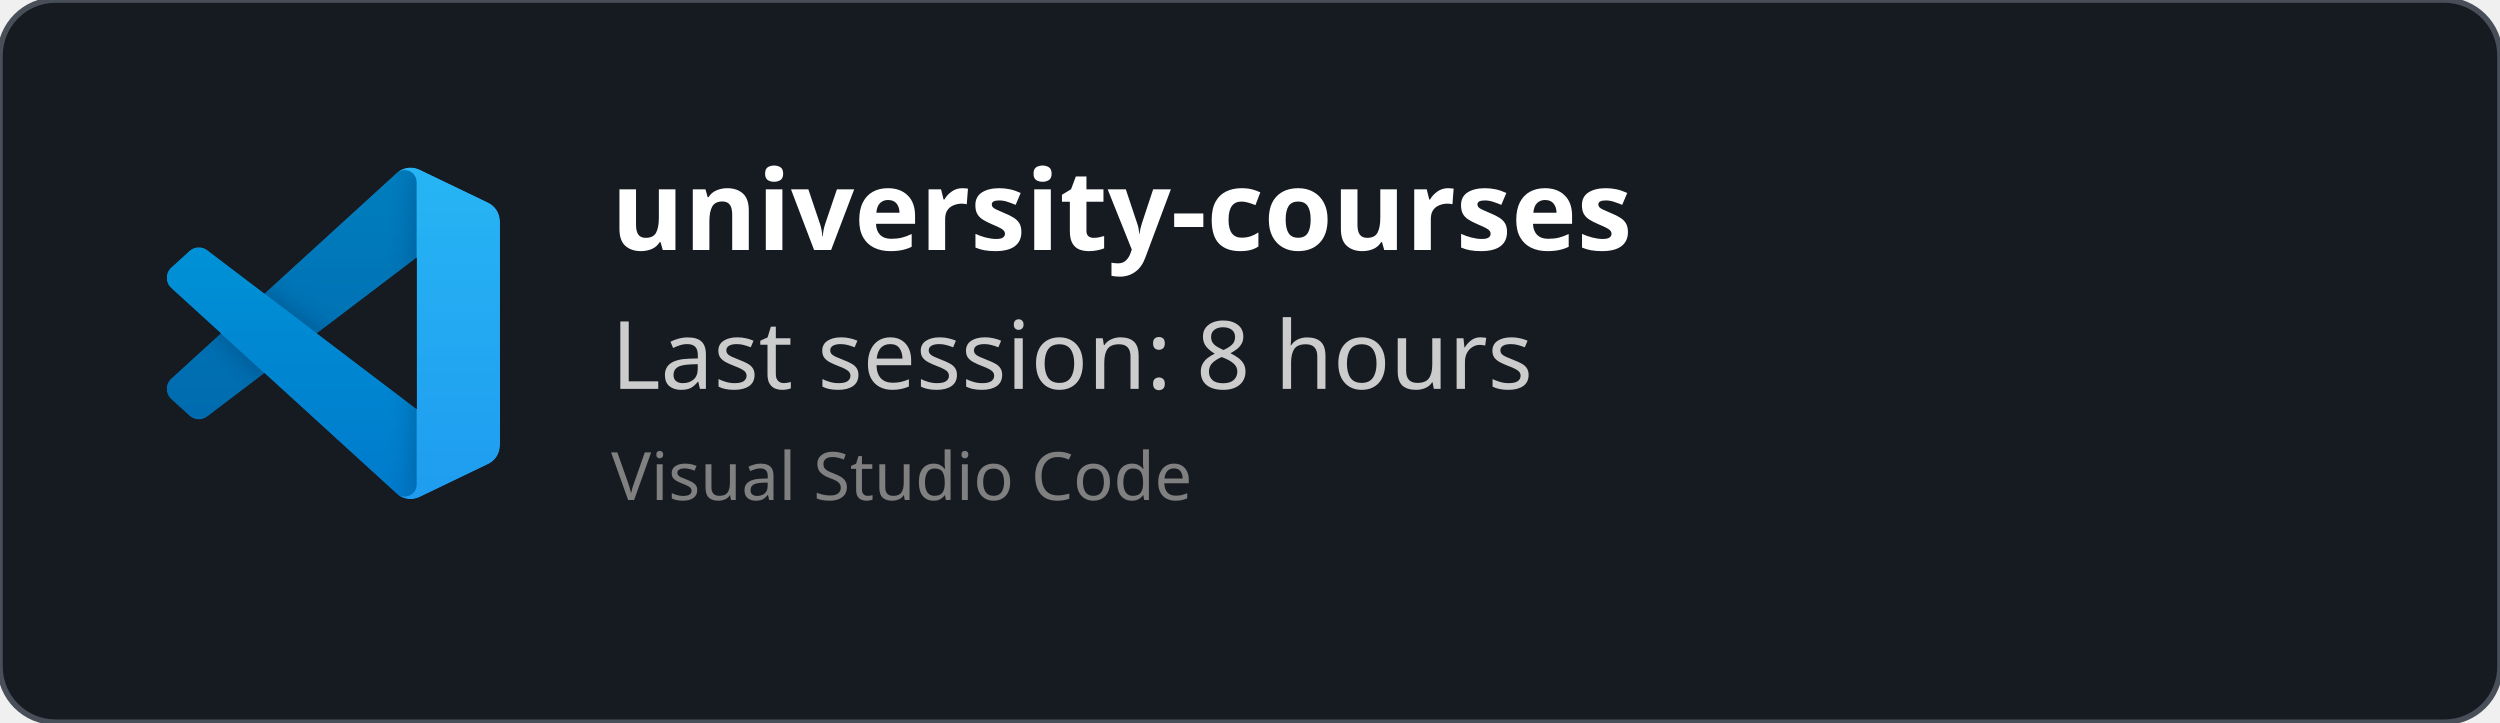
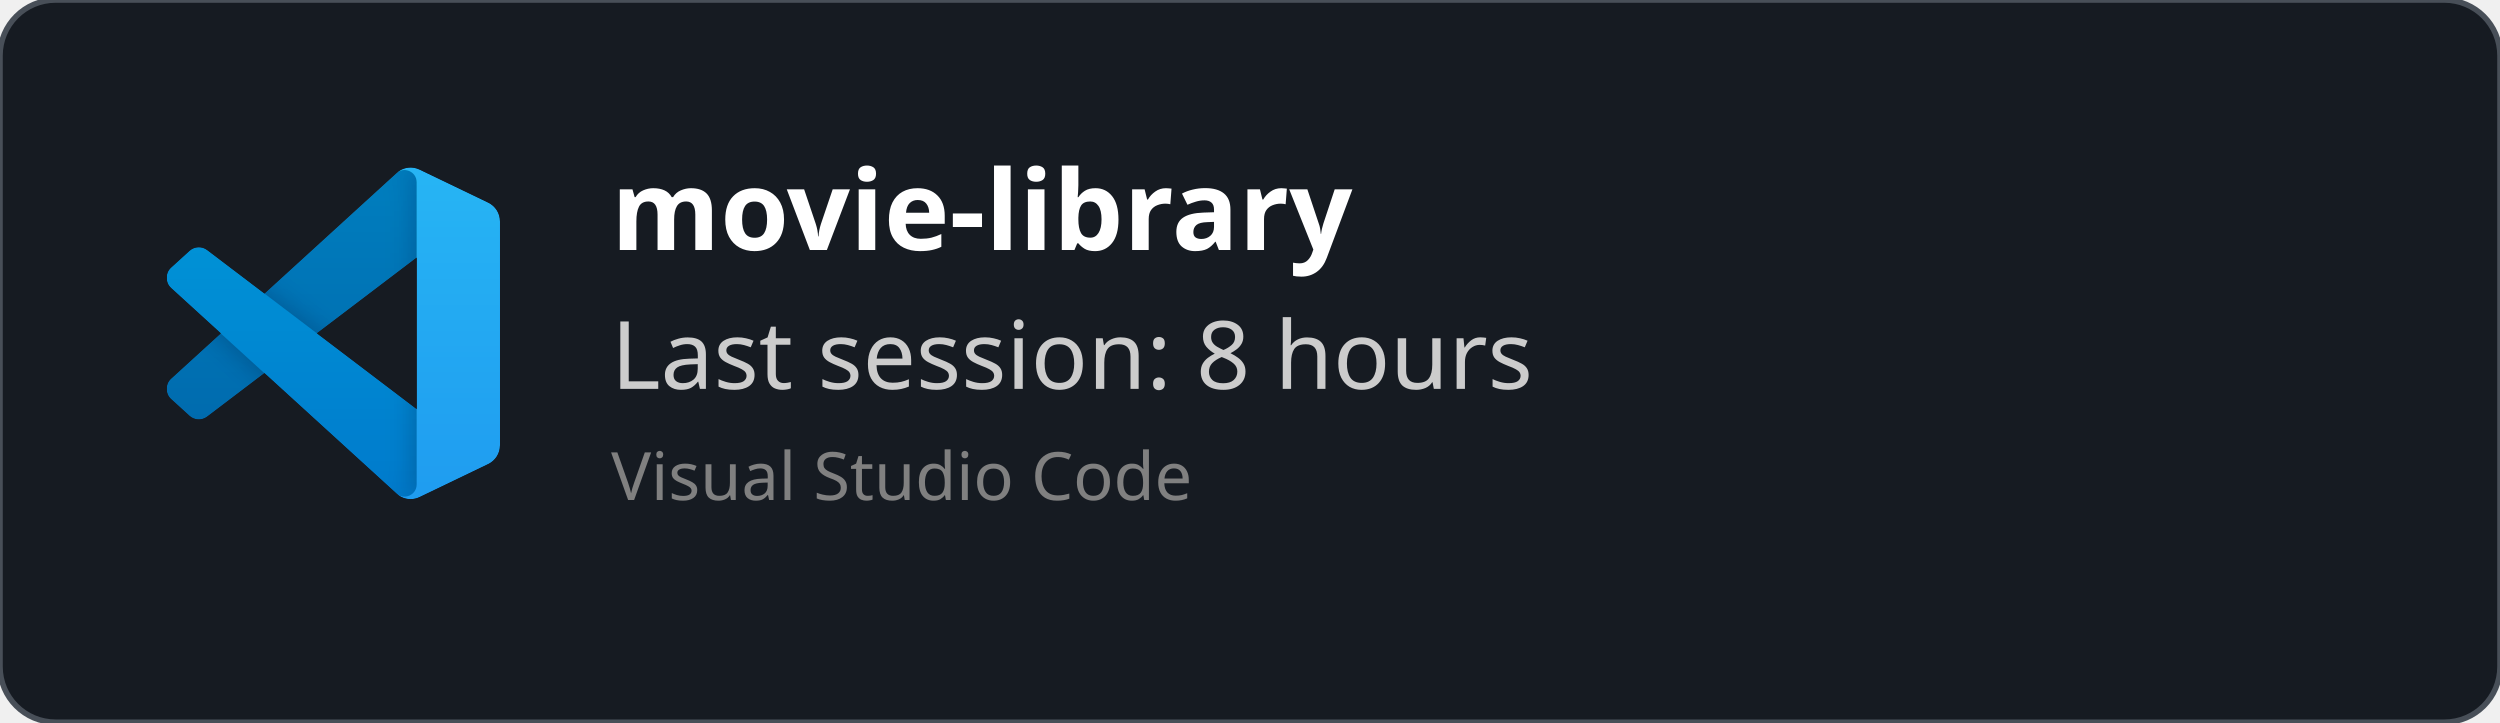
<svg xmlns="http://www.w3.org/2000/svg" width="450" height="130" viewBox="0 0 450 130" fill="none" role="img">
  <style>
    *{
        font-family: 'Segoe UI', Ubuntu, monospace
    }
    </style>
  <defs>
    <clipPath id="horizontalClip" x="20" y="20" width="500" height="200">
      <rect x="90" y="20" width="300" height="50" />
    </clipPath>
  </defs>
  <rect width="450" height="130" fill="rgba(22,27,34)" stroke="#484f58" stroke-width="1" fill-opacity="1" stroke-opacity="1" x="0" y="0" rx="10px" ry="10px">
    </rect>
  <svg width="60" height="60" x="30" y="30" viewBox="0 0 100 100" fill="none" id="vscode">
    <mask id="mask0" mask-type="alpha" maskUnits="userSpaceOnUse" x="0" y="0" width="100" height="100">
      <path fill-rule="evenodd" clip-rule="evenodd" d="M70.912 99.317C72.487 99.931 74.283 99.891 75.873 99.126L96.461 89.22C98.624 88.179 100 85.989 100 83.587V16.413C100 14.011 98.624 11.822 96.461 10.781L75.873 0.874C73.786 -0.13 71.345 0.116 69.513 1.447C69.252 1.637 69.003 1.849 68.769 2.083L29.355 38.041L12.187 25.01C10.589 23.797 8.354 23.896 6.869 25.246L1.363 30.255C-0.453 31.906 -0.455 34.763 1.359 36.417L16.247 50L1.359 63.583C-0.455 65.237 -0.453 68.094 1.363 69.745L6.869 74.754C8.354 76.104 10.589 76.204 12.187 74.99L29.355 61.959L68.769 97.917C69.392 98.541 70.125 99.01 70.912 99.317ZM75.015 27.299L45.109 50L75.015 72.701V27.299Z" fill="white" />
    </mask>
    <g mask="url(#mask0)">
      <path d="M96.461 10.796L75.857 0.876C73.472 -0.273 70.622 0.212 68.75 2.083L1.299 63.583C-0.516 65.237 -0.514 68.094 1.303 69.745L6.813 74.754C8.298 76.104 10.535 76.204 12.134 74.99L93.361 13.37C96.086 11.303 100 13.246 100 16.667V16.427C100 14.027 98.625 11.838 96.461 10.796Z" fill="#0065A9" />
      <g filter="url(#filter0_d)">
        <path d="M96.461 89.204L75.857 99.124C73.472 100.273 70.622 99.788 68.75 97.917L1.299 36.417C-0.516 34.763 -0.514 31.906 1.303 30.255L6.813 25.246C8.298 23.896 10.535 23.796 12.134 25.009L93.361 86.63C96.086 88.697 100 86.754 100 83.333V83.573C100 85.974 98.625 88.162 96.461 89.204Z" fill="#007ACC" />
      </g>
      <g filter="url(#filter1_d)">
        <path d="M75.858 99.126C73.472 100.274 70.622 99.788 68.75 97.917C71.056 100.223 75 98.59 75 95.328V4.672C75 1.41 71.056 -0.223 68.75 2.083C70.622 0.211 73.472 -0.274 75.858 0.874L96.459 10.781C98.623 11.822 100 14.011 100 16.413V83.587C100 85.989 98.623 88.179 96.459 89.22L75.858 99.126Z" fill="#1F9CF0" />
      </g>
      <g style="mix-blend-mode:overlay" opacity="0.25">
        <path fill-rule="evenodd" clip-rule="evenodd" d="M70.851 99.317C72.426 99.931 74.222 99.891 75.812 99.126L96.4 89.22C98.563 88.179 99.939 85.989 99.939 83.587V16.413C99.939 14.011 98.564 11.822 96.4 10.781L75.812 0.874C73.725 -0.13 71.284 0.116 69.453 1.447C69.191 1.637 68.942 1.849 68.708 2.083L29.294 38.041L12.126 25.01C10.528 23.796 8.293 23.896 6.809 25.246L1.302 30.255C-0.513 31.906 -0.515 34.763 1.298 36.417L16.186 50L1.298 63.583C-0.515 65.237 -0.513 68.094 1.302 69.745L6.809 74.754C8.293 76.104 10.528 76.204 12.126 74.99L29.294 61.959L68.708 97.917C69.332 98.54 70.064 99.01 70.851 99.317ZM74.954 27.299L45.048 50L74.954 72.701V27.299Z" fill="url(#paint0_linear)" />
      </g>
    </g>
    <defs>
      <filter id="filter0_d" x="-8.394" y="15.829" width="116.727" height="92.246" filterUnits="userSpaceOnUse" color-interpolation-filters="sRGB">
        <feFlood flood-opacity="0" result="BackgroundImageFix" />
        <feColorMatrix in="SourceAlpha" type="matrix" values="0 0 0 0 0 0 0 0 0 0 0 0 0 0 0 0 0 0 127 0" />
        <feOffset />
        <feGaussianBlur stdDeviation="4.167" />
        <feColorMatrix type="matrix" values="0 0 0 0 0 0 0 0 0 0 0 0 0 0 0 0 0 0 0.25 0" />
        <feBlend mode="overlay" in2="BackgroundImageFix" result="effect1_dropShadow" />
        <feBlend mode="normal" in="SourceGraphic" in2="effect1_dropShadow" result="shape" />
      </filter>
      <filter id="filter1_d" x="60.417" y="-8.076" width="47.917" height="116.151" filterUnits="userSpaceOnUse" color-interpolation-filters="sRGB">
        <feFlood flood-opacity="0" result="BackgroundImageFix" />
        <feColorMatrix in="SourceAlpha" type="matrix" values="0 0 0 0 0 0 0 0 0 0 0 0 0 0 0 0 0 0 127 0" />
        <feOffset />
        <feGaussianBlur stdDeviation="4.167" />
        <feColorMatrix type="matrix" values="0 0 0 0 0 0 0 0 0 0 0 0 0 0 0 0 0 0 0.25 0" />
        <feBlend mode="overlay" in2="BackgroundImageFix" result="effect1_dropShadow" />
        <feBlend mode="normal" in="SourceGraphic" in2="effect1_dropShadow" result="shape" />
      </filter>
      <linearGradient id="paint0_linear" x1="49.939" y1="0.258" x2="49.939" y2="99.742" gradientUnits="userSpaceOnUse">
        <stop stop-color="white" />
        <stop offset="1" stop-color="white" stop-opacity="0" />
      </linearGradient>
    </defs>
  </svg>
  <text x="110" y="45" font-size="20" clip-path="url(#horizontalClip)" font-weight="bold" font-family="Ubuntu" fill="white">
-     university-courses
+     movie-library
    </text>
  <text x="110" y="70" font-size="17px" font-family="Ubuntu" fill="#ccc">
    Last session: 8 hours
    </text>
  <text x="110" y="90" font-size="12px" font-family="Ubuntu" fill="grey">
    Visual Studio Code
    </text>
</svg>
